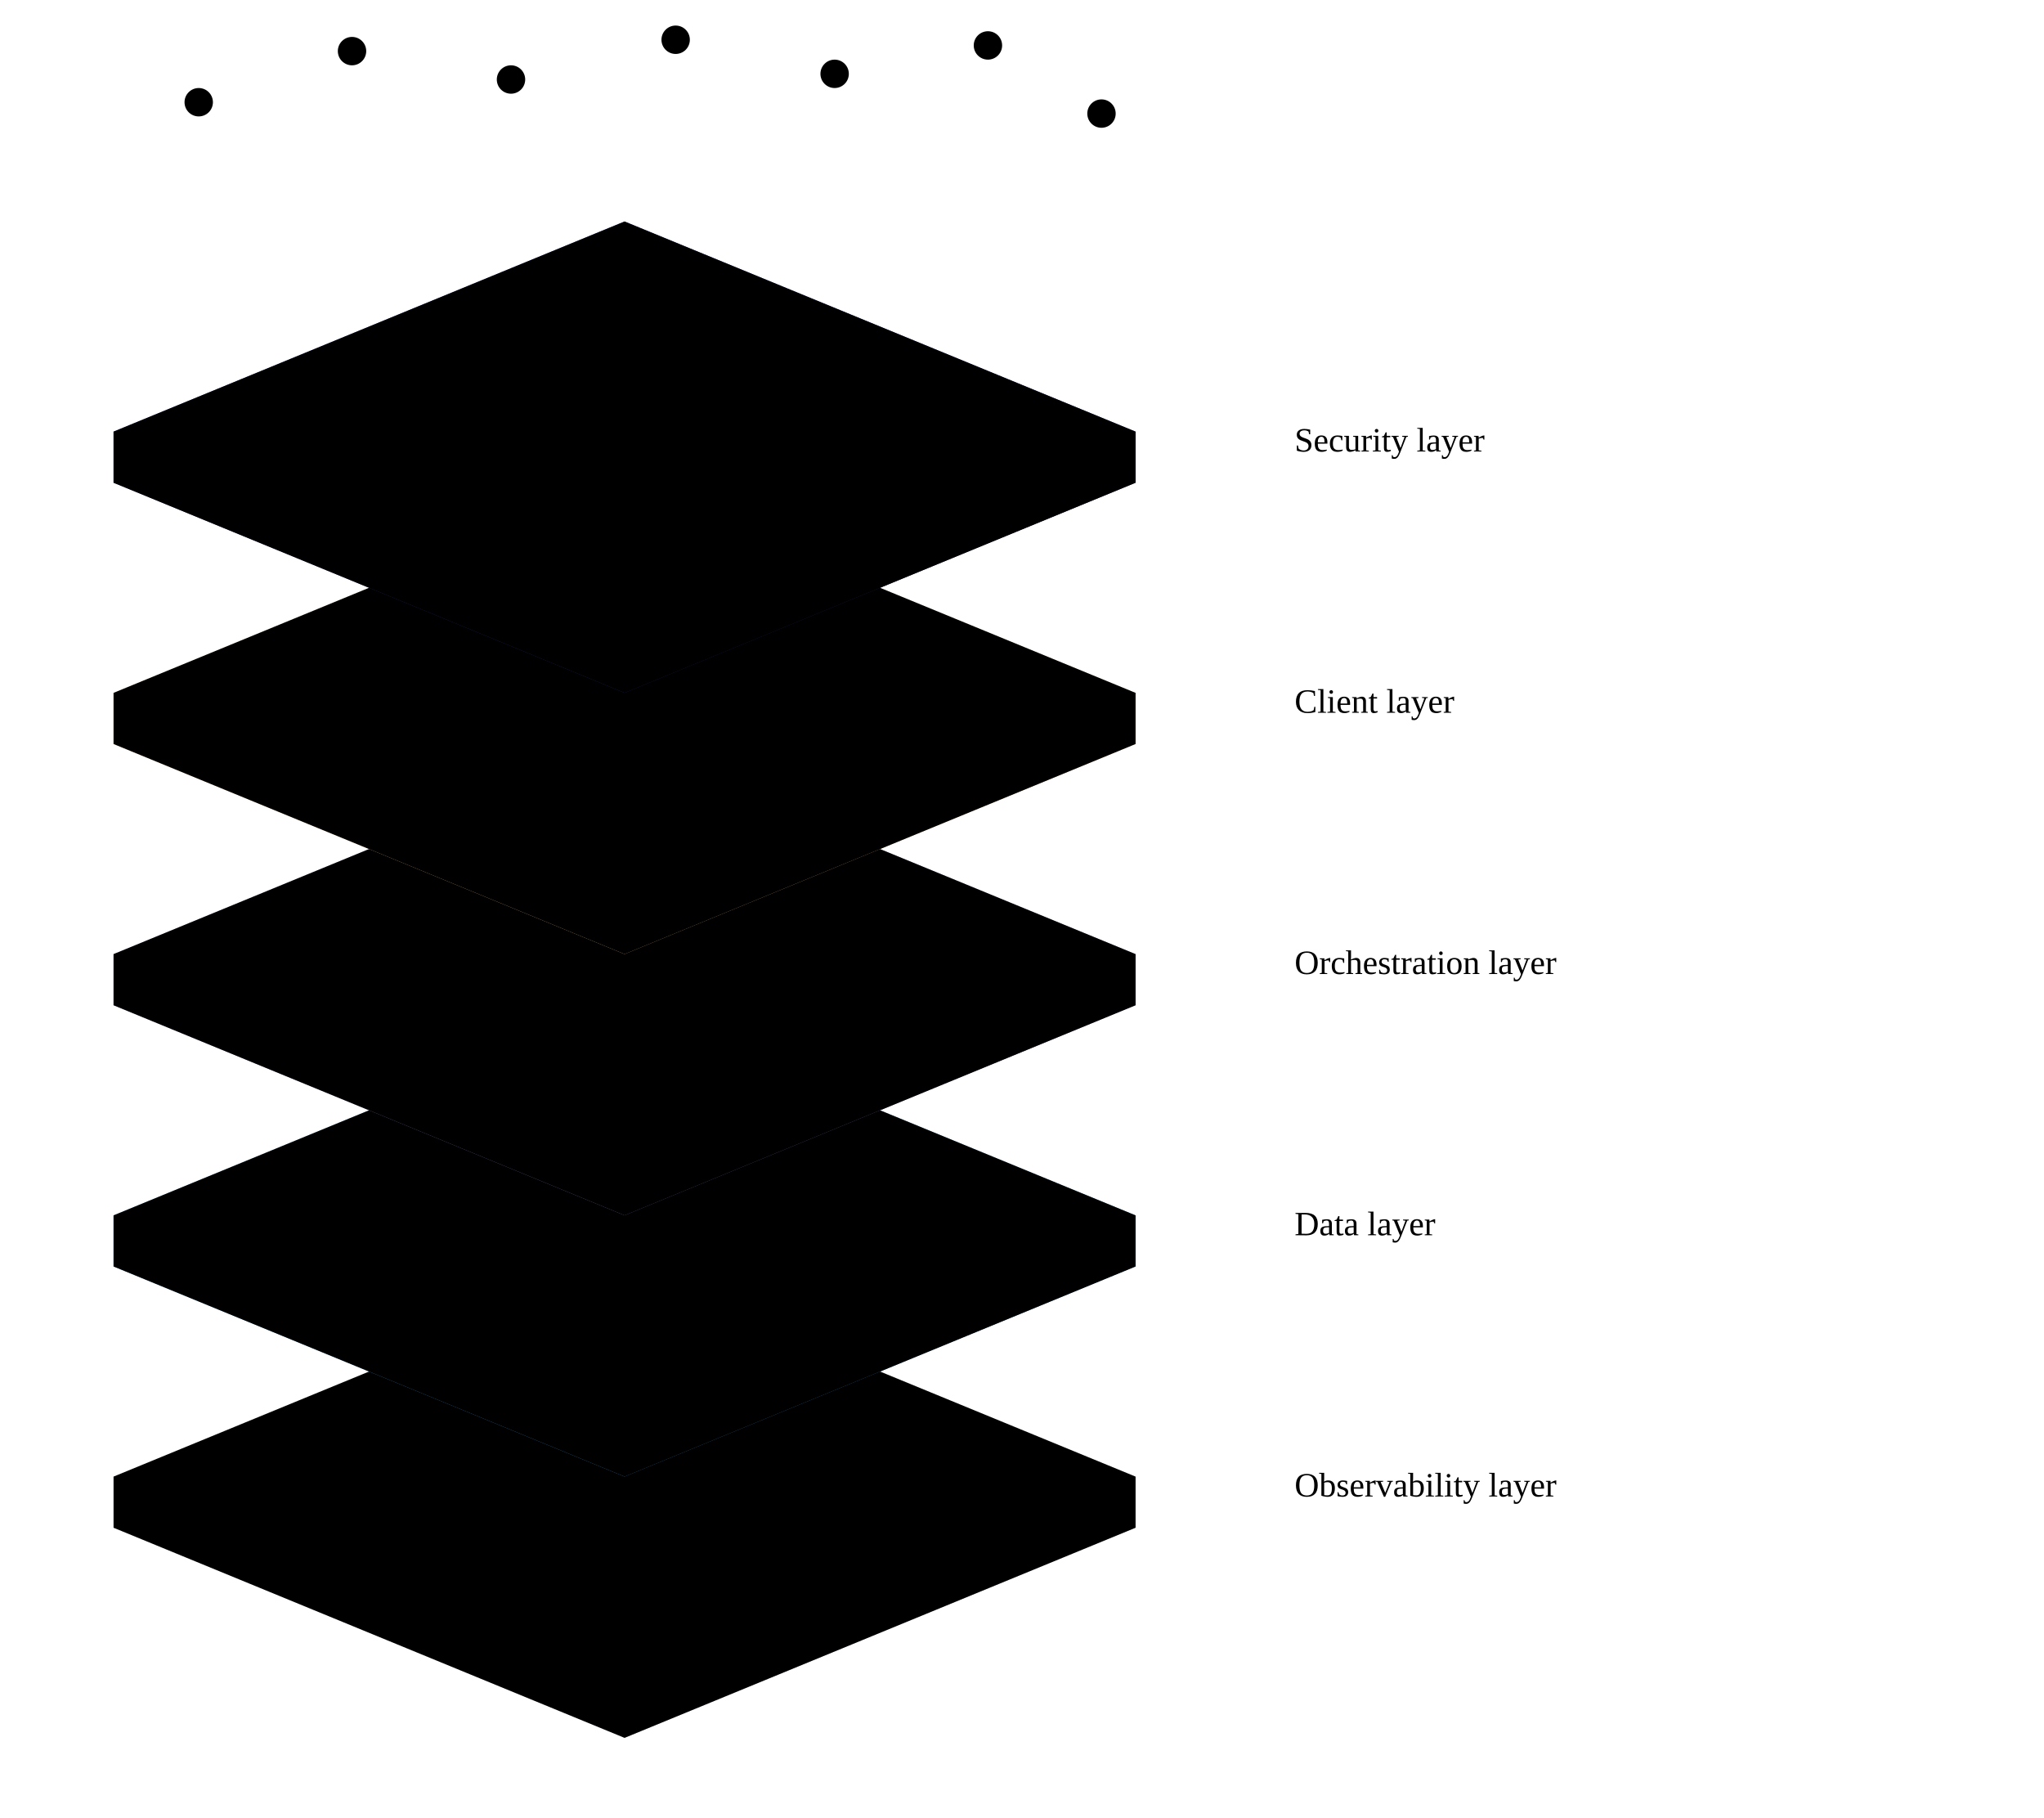
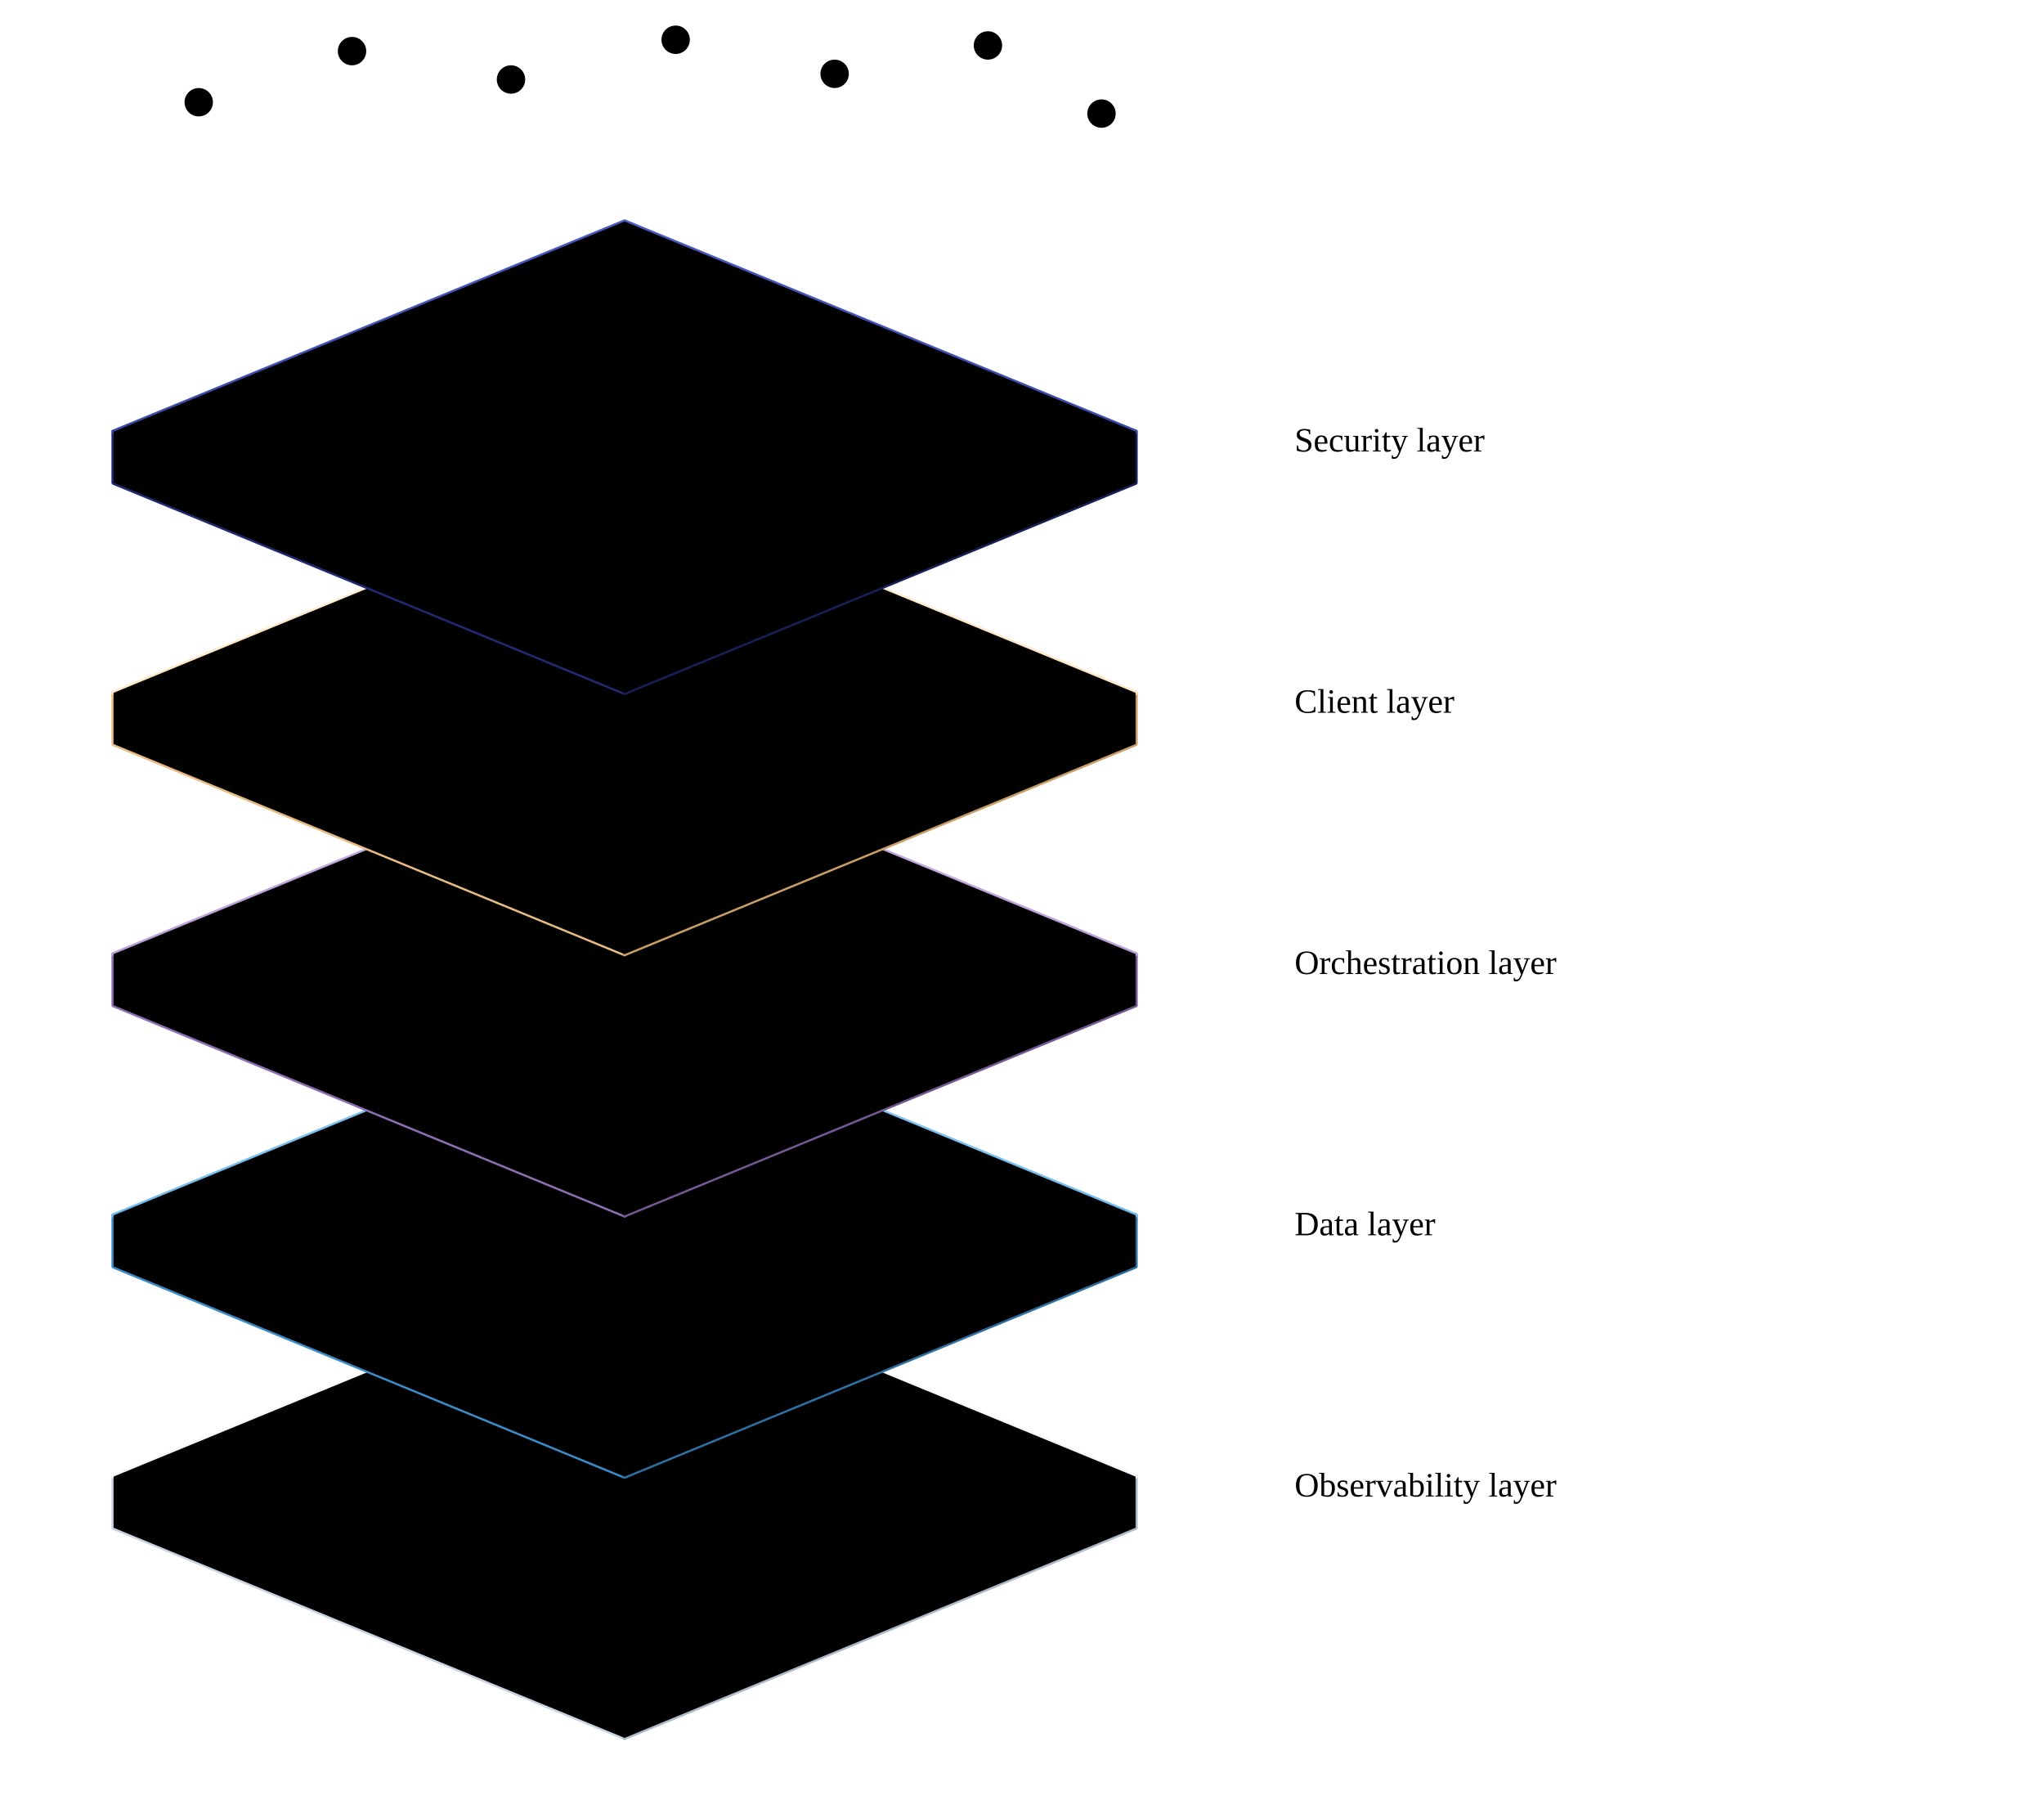
<svg xmlns="http://www.w3.org/2000/svg" class="dusk-stack__diagram" viewBox="0 0 720 640" role="img" aria-labelledby="dusk-stack-diagram-title">
  <defs>
    <symbol id="dusk-stack-icon-nightfall" viewBox="0 0 24 24">
      <path d="M12 2.8 19.4 5.6v5.9c0 4.4-3.1 8-7.4 9.8-4.3-1.8-7.4-5.4-7.4-9.8V5.6Z" />
      <path d="M13.6 8.2a3.6 3.6 0 1 0 2.2 5.6 3 3 0 0 1-2.2-5.6Z" />
    </symbol>
    <symbol id="dusk-stack-icon-dawn" viewBox="0 0 24 24">
      <path d="M7 17a5 5 0 0 1 10 0" />
      <path d="M2.5 17h19M5 21h14" />
      <path d="M12 3v6M9.2 5.8 12 3l2.8 2.8" />
      <path d="m4.9 10.3 1.4 1.4M19.1 10.3l-1.4 1.4" />
    </symbol>
    <symbol id="dusk-stack-icon-twilight" viewBox="0 0 24 24">
      <path d="M7 17a5 5 0 0 1 10 0" />
      <path d="M2.5 17h19M5 21h14" />
      <path d="M12 2.5v7M9.6 4.9 12 2.5l2.4 2.4M9.6 7.1 12 9.5l2.4-2.4" />
      <path d="m4.9 10.3 1.4 1.4M19.1 10.3l-1.4 1.4" />
    </symbol>
    <symbol id="dusk-stack-icon-data" viewBox="0 0 24 24">
      <ellipse cx="12" cy="5.5" rx="7.5" ry="2.8" />
      <path d="M4.5 5.5v13c0 1.5 3.4 2.8 7.5 2.8s7.5-1.3 7.5-2.8v-13" />
      <path d="M4.5 12c0 1.5 3.4 2.8 7.5 2.8s7.5-1.3 7.5-2.8" />
    </symbol>
    <symbol id="dusk-stack-icon-observability" viewBox="0 0 24 24">
      <path d="M2.2 12S5.8 5.2 12 5.2 21.8 12 21.8 12 18.2 18.8 12 18.8 2.2 12 2.2 12Z" />
      <circle cx="12" cy="12" r="3.2" />
    </symbol>
    <linearGradient id="dusk-plate-nightfall" x1="0" y1="0" x2="0" y2="1">
      <stop offset="0" stop-color="#4a5bc2" />
      <stop offset="1" stop-color="#28378f" />
    </linearGradient>
    <linearGradient id="dusk-plate-dawn" x1="0" y1="0" x2="0" y2="1">
      <stop offset="0" stop-color="#fff1dc" />
      <stop offset="1" stop-color="#ffd9a8" />
    </linearGradient>
    <linearGradient id="dusk-plate-twilight" x1="0" y1="0" x2="0" y2="1">
      <stop offset="0" stop-color="#cbb3e4" />
      <stop offset="1" stop-color="#a98bcc" />
    </linearGradient>
    <linearGradient id="dusk-plate-data" x1="0" y1="0" x2="0" y2="1">
      <stop offset="0" stop-color="#93cdf4" />
      <stop offset="1" stop-color="#4ea6e6" />
    </linearGradient>
    <linearGradient id="dusk-plate-observability" x1="0" y1="0" x2="0" y2="1">
      <stop offset="0" stop-color="#ffffff" />
      <stop offset="1" stop-color="#e7ecf4" />
    </linearGradient>
  </defs>
  <g class="dusk-stack__fleet">
    <path class="dusk-stack__uplink" d="M70 36L172 154.5" />
    <path class="dusk-stack__uplink" d="M124 18L189.3 150" />
    <path class="dusk-stack__uplink" d="M180 28L207.2 152.5" />
    <path class="dusk-stack__uplink" d="M238 14L225.8 149" />
    <path class="dusk-stack__uplink" d="M294 26L243.7 152" />
    <path class="dusk-stack__uplink" d="M348 16L261 149.5" />
    <path class="dusk-stack__uplink" d="M388 40L273.8 155.5" />
    <circle class="dusk-stack__node" cx="70" cy="36" r="5" />
    <circle class="dusk-stack__node" cx="124" cy="18" r="5" />
    <circle class="dusk-stack__node" cx="180" cy="28" r="5" />
    <circle class="dusk-stack__node" cx="238" cy="14" r="5" />
    <circle class="dusk-stack__node" cx="294" cy="26" r="5" />
    <circle class="dusk-stack__node" cx="348" cy="16" r="5" />
    <circle class="dusk-stack__node" cx="388" cy="40" r="5" />
  </g>
  <g class="dusk-plate" data-layer="observability">
-     <polygon class="dusk-plate__left" fill="#c9d2e0" points="40,520 220,594 220,612 40,538" />
-     <polygon class="dusk-plate__right" fill="#adb8c9" points="220,594 400,520 400,538 220,612" />
-     <polygon class="dusk-plate__top" fill="url(#dusk-plate-observability)" points="220,446 400,520 220,594 40,520" />
+     <polygon class="dusk-plate__left" fill="#c9d2e0" stroke="#c9d2e0" stroke-width="1.5" stroke-linejoin="round" points="40,520 220,594 220,612 40,538" />
+     <polygon class="dusk-plate__right" fill="#adb8c9" stroke="#adb8c9" stroke-width="1.5" stroke-linejoin="round" points="220,594 400,520 400,538 220,612" />
+     <polygon class="dusk-plate__top" fill="url(#dusk-plate-observability)" stroke="url(#dusk-plate-observability)" stroke-width="1.5" stroke-linejoin="round" points="220,446 400,520 220,594 40,520" />
    <polygon class="dusk-plate__veil" points="220,446 400,520 400,538 220,612 40,538 40,520" />
    <g class="dusk-plate__print" transform="matrix(0.925 0.38 -0.925 0.38 69.6 520)" style="--dusk-print: #4a5668">
      <use class="dusk-plate__print-icon" href="#dusk-stack-icon-observability" x="0" y="-16" width="18" height="18" />
      <text x="24" y="0">Observability</text>
    </g>
    <path class="dusk-plate__leader" d="M414 520H444" />
    <text class="dusk-plate__name" x="456" y="527">Observability layer</text>
  </g>
  <g class="dusk-plate" data-layer="data">
-     <polygon class="dusk-plate__left" fill="#3b8bc8" points="40,428 220,502 220,520 40,446" />
-     <polygon class="dusk-plate__right" fill="#2f70a3" points="220,502 400,428 400,446 220,520" />
-     <polygon class="dusk-plate__top" fill="url(#dusk-plate-data)" points="220,354 400,428 220,502 40,428" />
+     <polygon class="dusk-plate__left" fill="#3b8bc8" stroke="#3b8bc8" stroke-width="1.5" stroke-linejoin="round" points="40,428 220,502 220,520 40,446" />
+     <polygon class="dusk-plate__right" fill="#2f70a3" stroke="#2f70a3" stroke-width="1.5" stroke-linejoin="round" points="220,502 400,428 400,446 220,520" />
+     <polygon class="dusk-plate__top" fill="url(#dusk-plate-data)" stroke="url(#dusk-plate-data)" stroke-width="1.5" stroke-linejoin="round" points="220,354 400,428 220,502 40,428" />
    <polygon class="dusk-plate__veil" points="220,354 400,428 400,446 220,520 40,446 40,428" />
    <g class="dusk-plate__print" transform="matrix(0.925 0.38 -0.925 0.38 69.6 428)" style="--dusk-print: #0d3a5e">
      <use class="dusk-plate__print-icon" href="#dusk-stack-icon-data" x="0" y="-16" width="18" height="18" />
      <text x="24" y="0">Data</text>
    </g>
    <path class="dusk-plate__leader" d="M414 428H444" />
    <text class="dusk-plate__name" x="456" y="435">Data layer</text>
  </g>
  <g class="dusk-plate" data-layer="twilight">
-     <polygon class="dusk-plate__left" fill="#8d6fb1" points="40,336 220,410 220,428 40,354" />
-     <polygon class="dusk-plate__right" fill="#735892" points="220,410 400,336 400,354 220,428" />
-     <polygon class="dusk-plate__top" fill="url(#dusk-plate-twilight)" points="220,262 400,336 220,410 40,336" />
+     <polygon class="dusk-plate__left" fill="#8d6fb1" stroke="#8d6fb1" stroke-width="1.5" stroke-linejoin="round" points="40,336 220,410 220,428 40,354" />
+     <polygon class="dusk-plate__right" fill="#735892" stroke="#735892" stroke-width="1.5" stroke-linejoin="round" points="220,410 400,336 400,354 220,428" />
+     <polygon class="dusk-plate__top" fill="url(#dusk-plate-twilight)" stroke="url(#dusk-plate-twilight)" stroke-width="1.5" stroke-linejoin="round" points="220,262 400,336 220,410 40,336" />
    <polygon class="dusk-plate__veil" points="220,262 400,336 400,354 220,428 40,354 40,336" />
    <g class="dusk-plate__print" transform="matrix(0.925 0.38 -0.925 0.38 69.6 336)" style="--dusk-print: #3b2466">
      <use class="dusk-plate__print-icon" href="#dusk-stack-icon-twilight" x="0" y="-16" width="18" height="18" />
      <text x="24" y="0">Twilight</text>
    </g>
    <path class="dusk-plate__leader" d="M414 336H444" />
    <text class="dusk-plate__name" x="456" y="343">Orchestration layer</text>
  </g>
  <g class="dusk-plate" data-layer="dawn">
-     <polygon class="dusk-plate__left" fill="#e7bb84" points="40,244 220,318 220,336 40,262" />
-     <polygon class="dusk-plate__right" fill="#c99d68" points="220,318 400,244 400,262 220,336" />
-     <polygon class="dusk-plate__top" fill="url(#dusk-plate-dawn)" points="220,170 400,244 220,318 40,244" />
+     <polygon class="dusk-plate__left" fill="#e7bb84" stroke="#e7bb84" stroke-width="1.5" stroke-linejoin="round" points="40,244 220,318 220,336 40,262" />
+     <polygon class="dusk-plate__right" fill="#c99d68" stroke="#c99d68" stroke-width="1.5" stroke-linejoin="round" points="220,318 400,244 400,262 220,336" />
+     <polygon class="dusk-plate__top" fill="url(#dusk-plate-dawn)" stroke="url(#dusk-plate-dawn)" stroke-width="1.5" stroke-linejoin="round" points="220,170 400,244 220,318 40,244" />
    <polygon class="dusk-plate__veil" points="220,170 400,244 400,262 220,336 40,262 40,244" />
    <g class="dusk-plate__print" transform="matrix(0.925 0.38 -0.925 0.38 69.6 244)" style="--dusk-print: #7a4a12">
      <use class="dusk-plate__print-icon" href="#dusk-stack-icon-dawn" x="0" y="-16" width="18" height="18" />
      <text x="24" y="0">Dawn</text>
    </g>
    <path class="dusk-plate__leader" d="M414 244H444" />
    <text class="dusk-plate__name" x="456" y="251">Client layer</text>
  </g>
  <g class="dusk-plate" data-layer="nightfall">
-     <polygon class="dusk-plate__left" fill="#1f2b72" points="40,152 220,226 220,244 40,170" />
-     <polygon class="dusk-plate__right" fill="#172057" points="220,226 400,152 400,170 220,244" />
-     <polygon class="dusk-plate__top" fill="url(#dusk-plate-nightfall)" points="220,78 400,152 220,226 40,152" />
+     <polygon class="dusk-plate__left" fill="#1f2b72" stroke="#1f2b72" stroke-width="1.5" stroke-linejoin="round" points="40,152 220,226 220,244 40,170" />
+     <polygon class="dusk-plate__right" fill="#172057" stroke="#172057" stroke-width="1.5" stroke-linejoin="round" points="220,226 400,152 400,170 220,244" />
+     <polygon class="dusk-plate__top" fill="url(#dusk-plate-nightfall)" stroke="url(#dusk-plate-nightfall)" stroke-width="1.5" stroke-linejoin="round" points="220,78 400,152 220,226 40,152" />
    <polygon class="dusk-plate__veil" points="220,78 400,152 400,170 220,244 40,170 40,152" />
    <g class="dusk-plate__print" transform="matrix(0.925 0.38 -0.925 0.38 69.6 152)" style="--dusk-print: #f7f1d8">
      <use class="dusk-plate__print-icon" href="#dusk-stack-icon-nightfall" x="0" y="-16" width="18" height="18" />
      <text x="24" y="0">Nightfall</text>
    </g>
    <path class="dusk-plate__leader" d="M414 152H444" />
    <text class="dusk-plate__name" x="456" y="159">Security layer</text>
  </g>
</svg>
